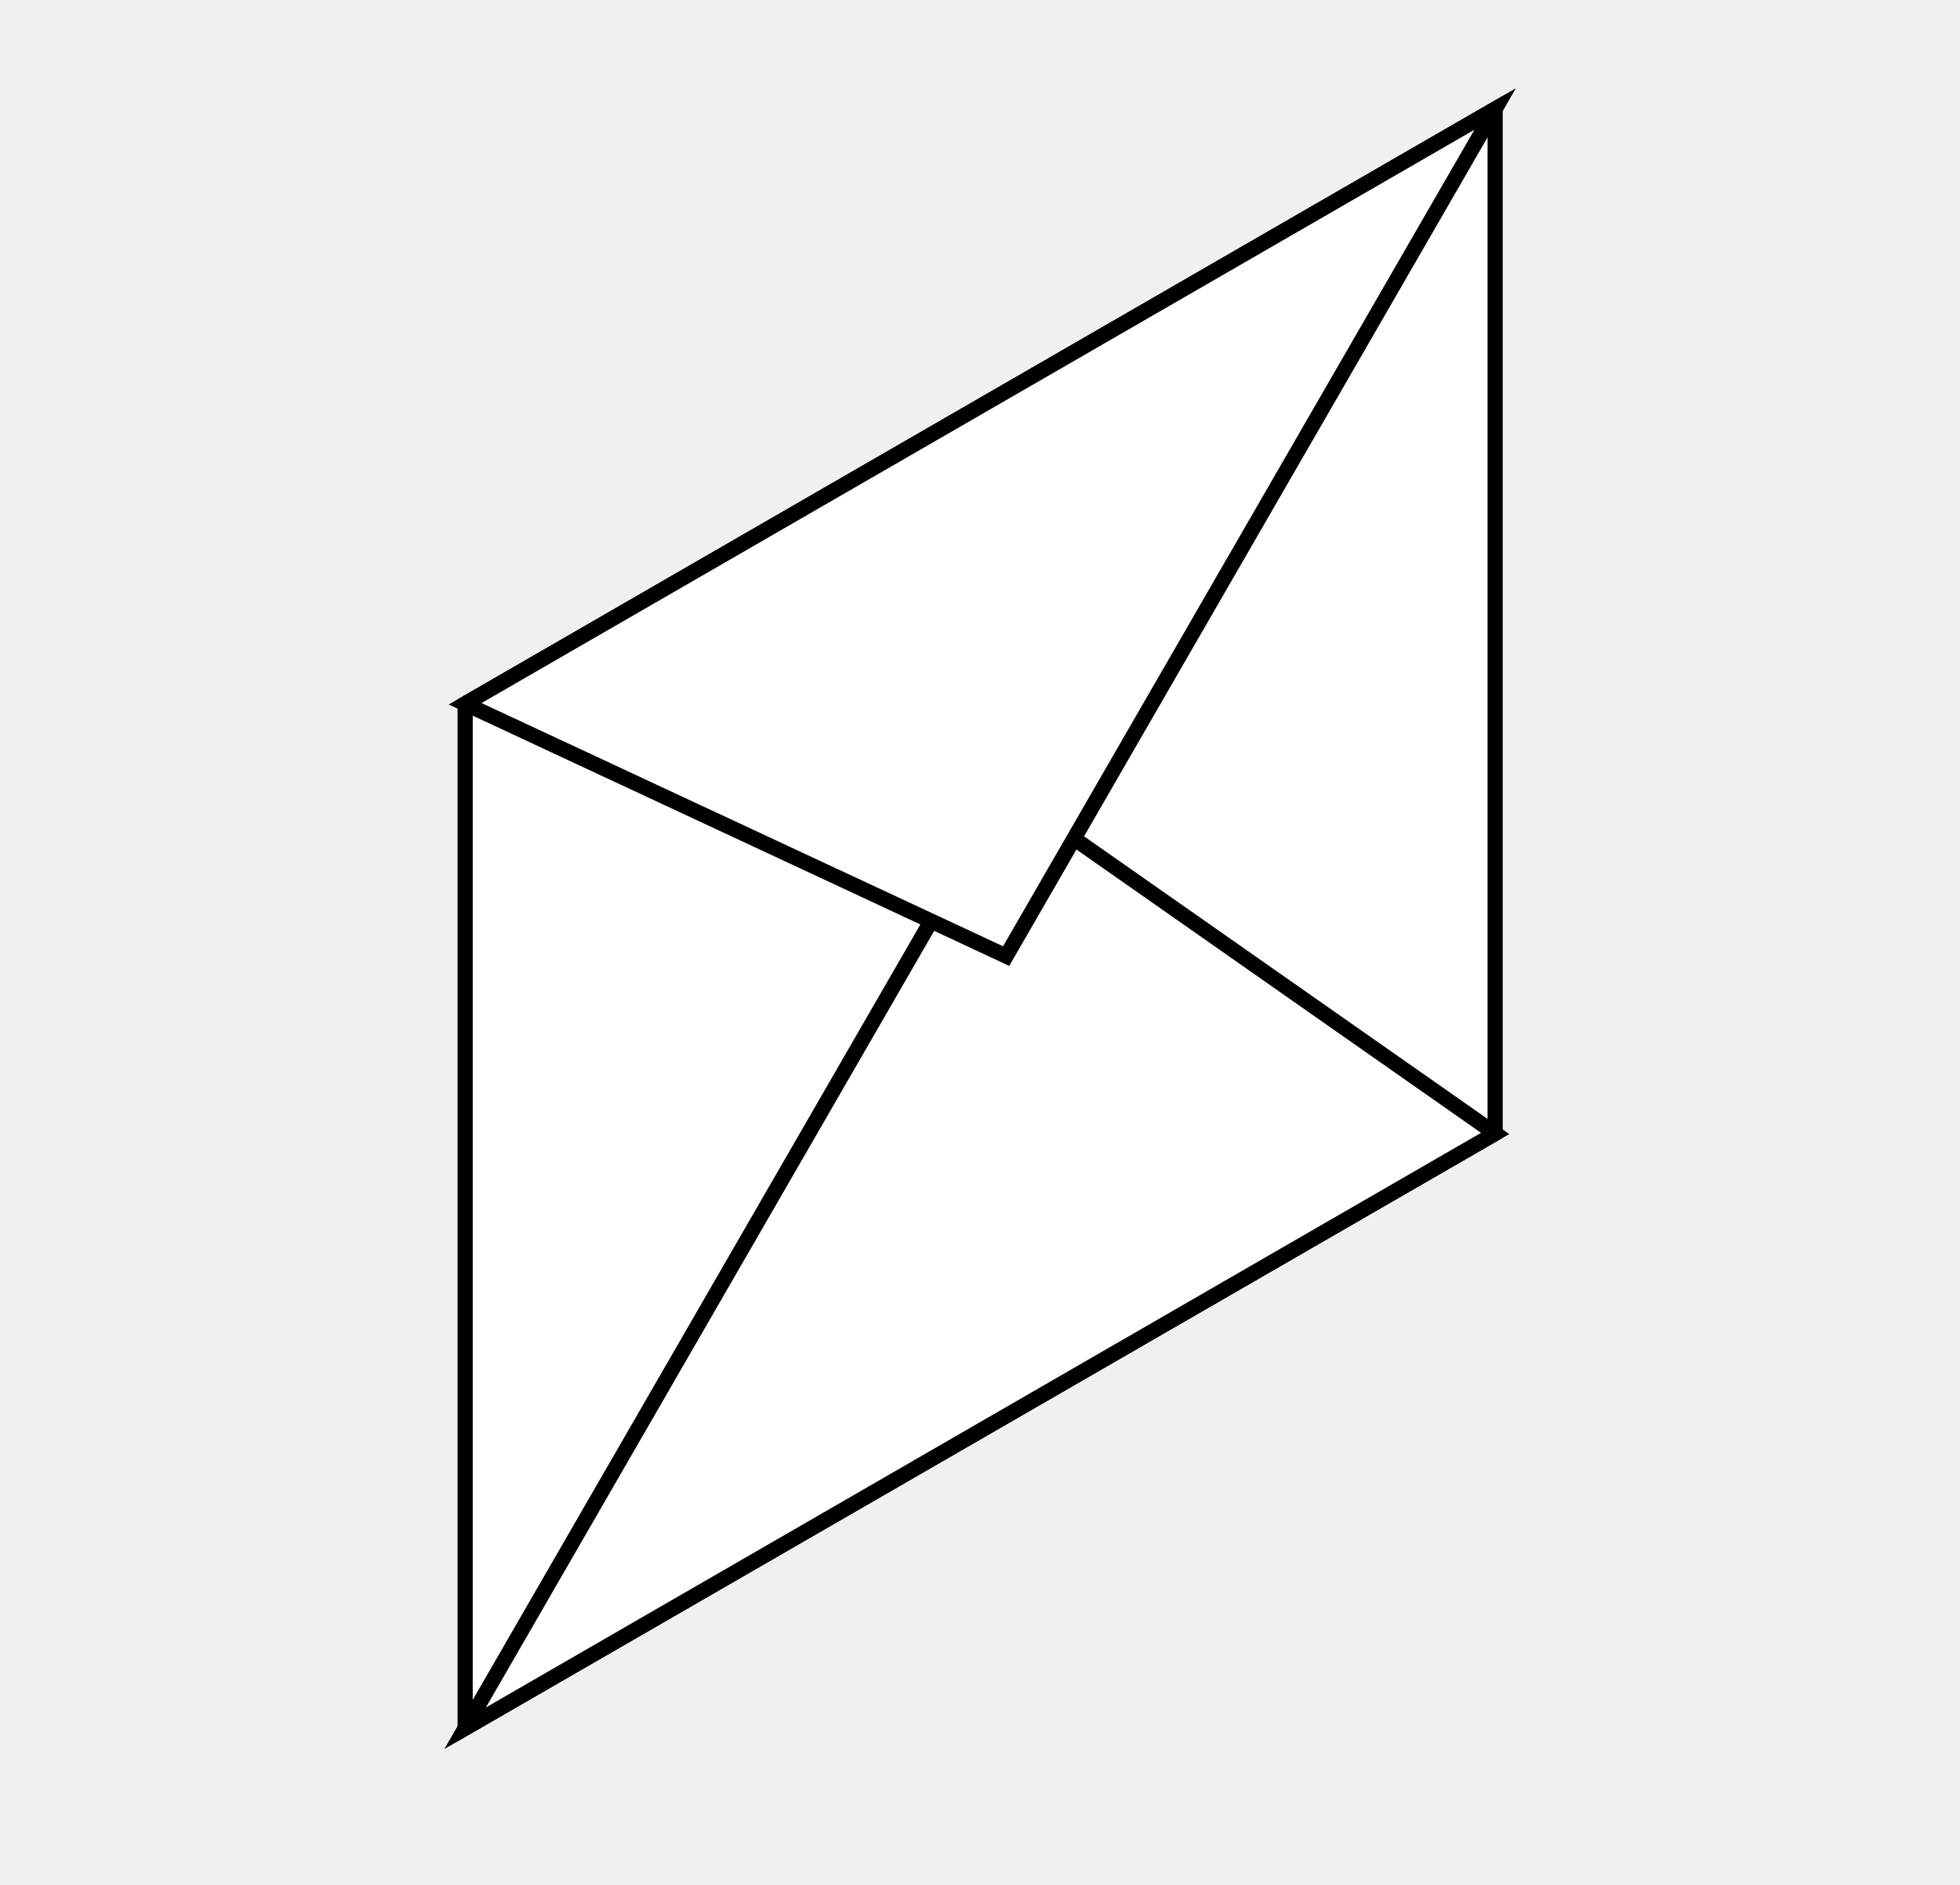
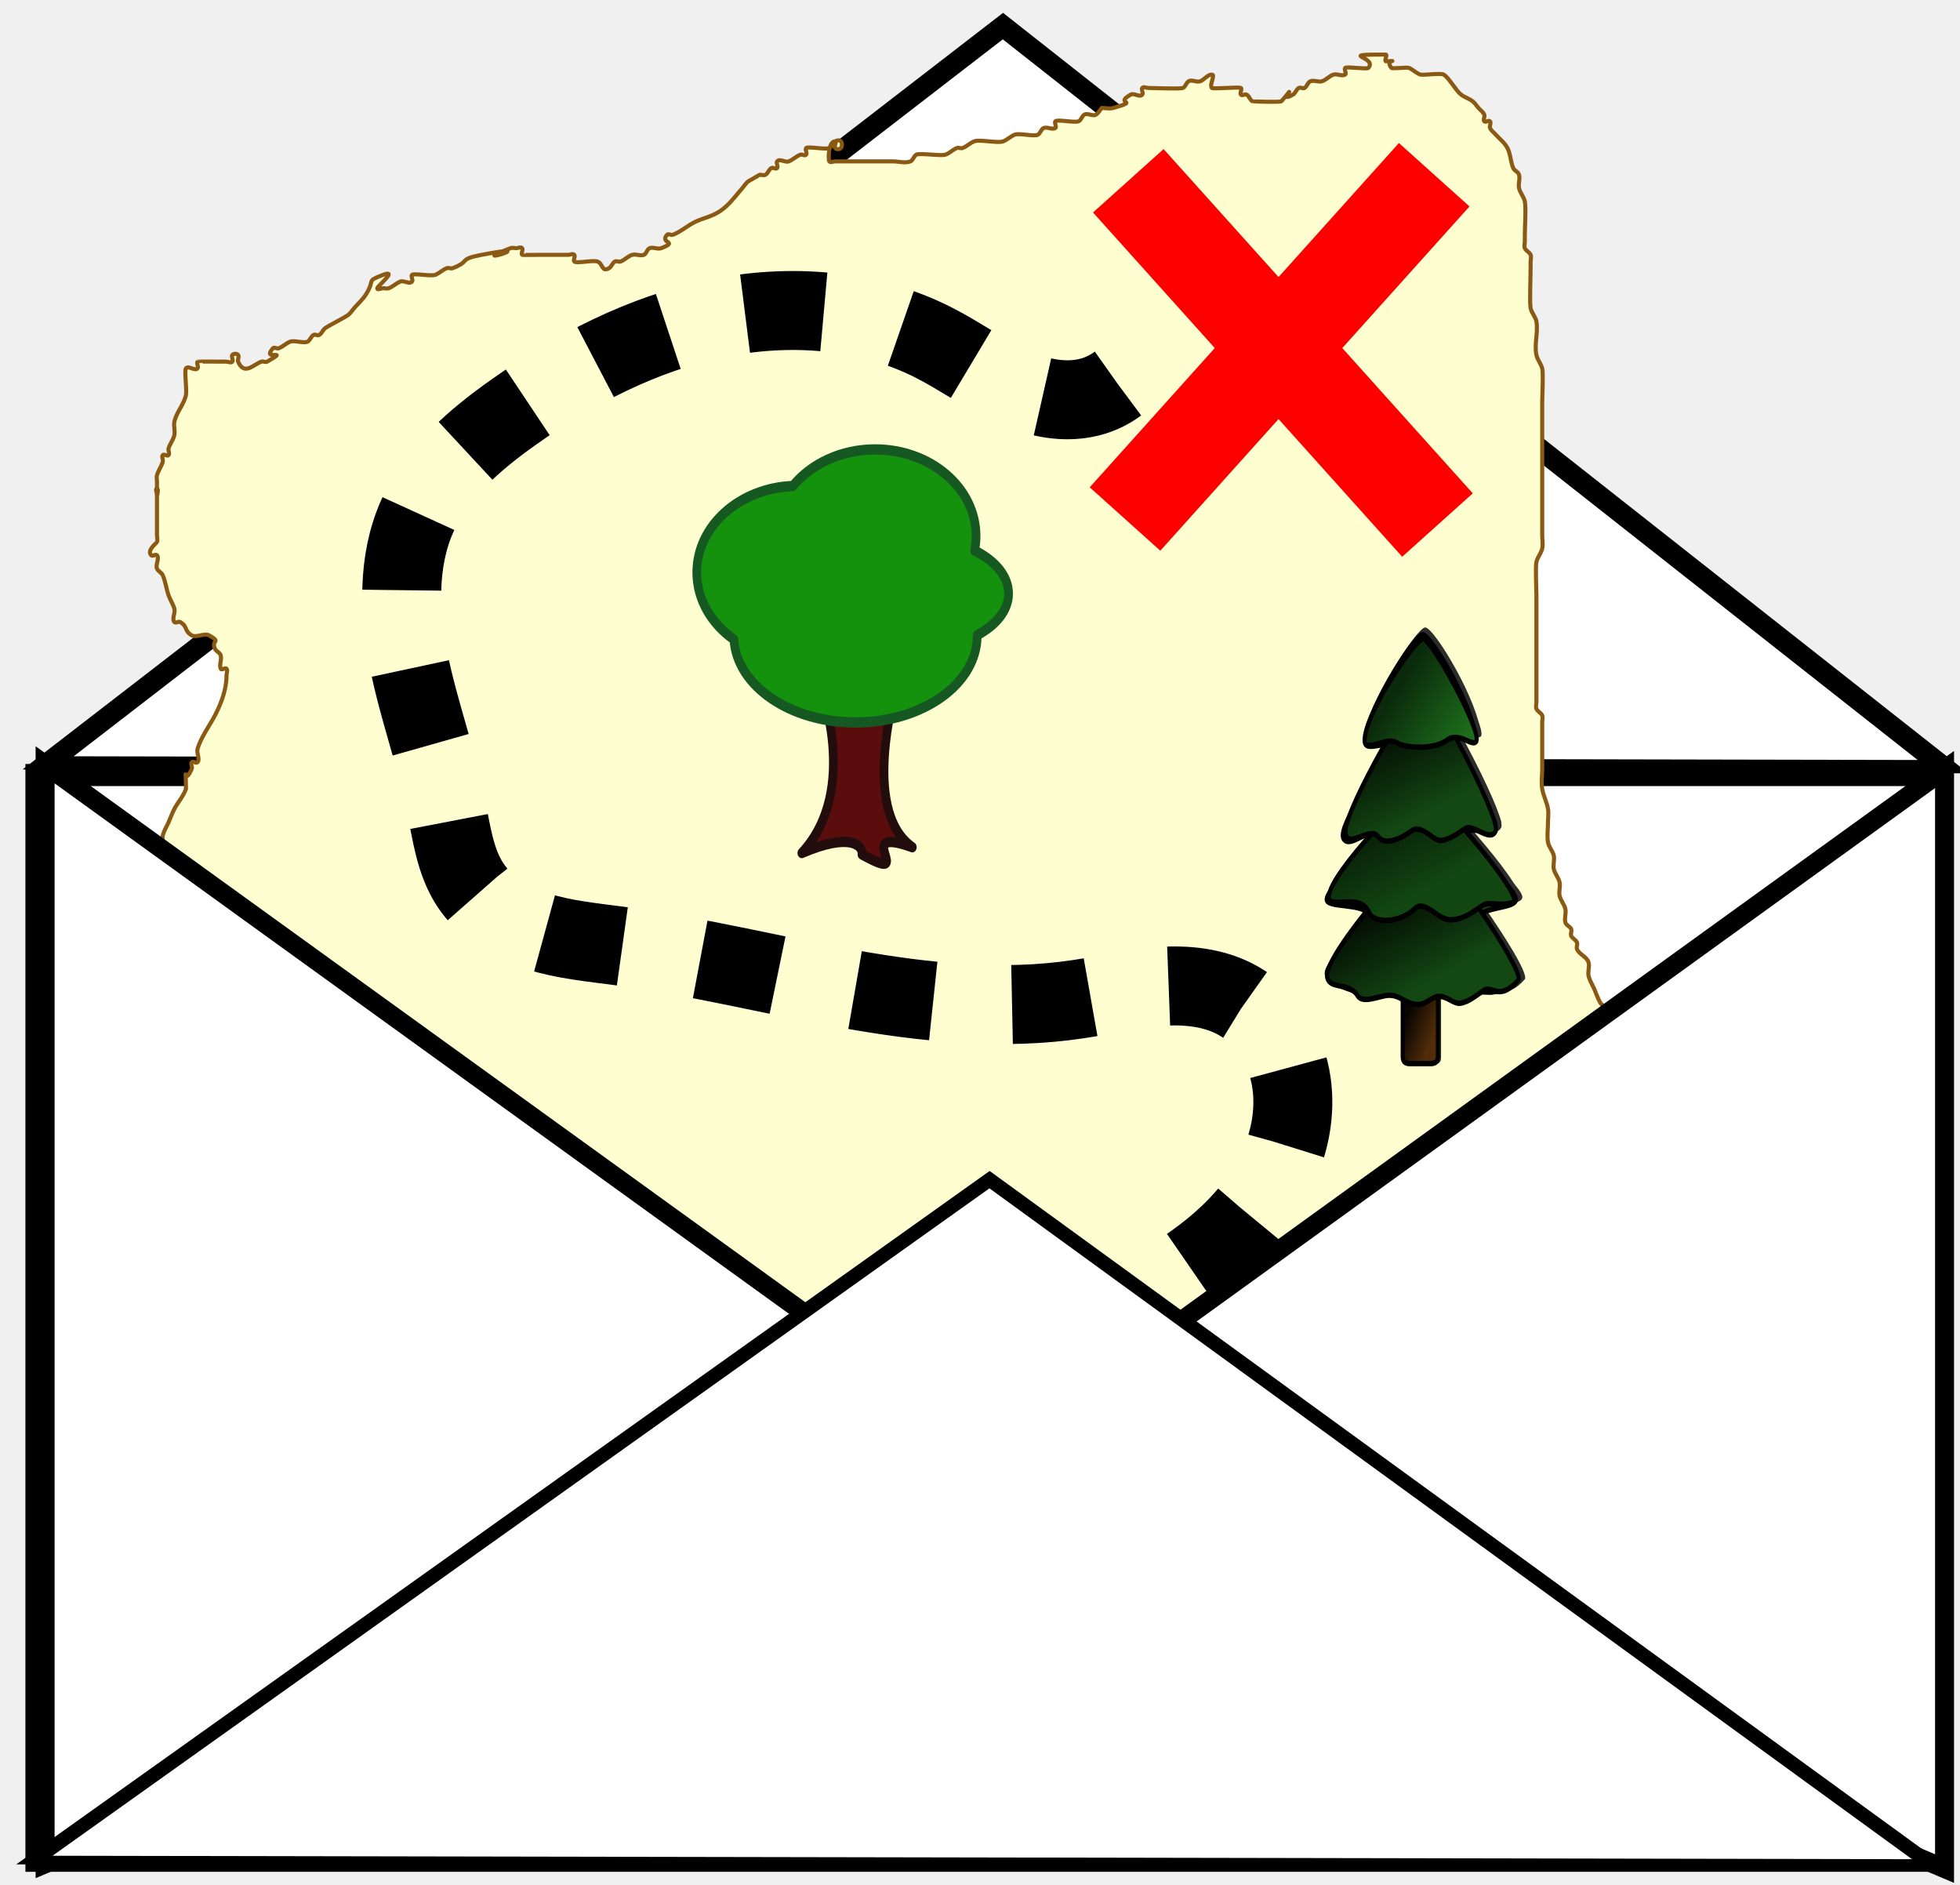
- <svg xmlns="http://www.w3.org/2000/svg" width="516.5" height="496.5" id="svg6509" version="1.1">
+ <svg xmlns="http://www.w3.org/2000/svg" xmlns:xlink="http://www.w3.org/1999/xlink" width="516.5" height="496.5" id="svg6509" version="1.1">
  <defs id="defs6511">
-     </defs>
+     <linearGradient gradientUnits="userSpaceOnUse" y2="373.356" x2="303.455" y1="595.823" x1="632.578" id="linearGradient2786" xlink:href="#linearGradient2780" />
+     <linearGradient gradientTransform="matrix(0.745827,0,0,1,791.5946,155.6063)" gradientUnits="userSpaceOnUse" y2="615.747" x2="-552.689" y1="477.907" x1="-552.689" id="linearGradient2050" xlink:href="#linearGradient2044" />
+     <linearGradient id="linearGradient2044">
+       <stop id="stop2046" offset="0" style="stop-color:#3f0b0b;stop-opacity:1;" />
+       <stop id="stop2048" offset="1" style="stop-color:#3f0b0b;stop-opacity:0;" />
+     </linearGradient>
+     <linearGradient id="linearGradient2780">
+       <stop id="stop2782" offset="0" style="stop-color:#4b8247;stop-opacity:1;" />
+       <stop id="stop2784" offset="1" style="stop-color:#0f170f;stop-opacity:0" />
+     </linearGradient>
+     <linearGradient y2="270.474" x2="293.619" y1="380.457" x1="422.097" gradientUnits="userSpaceOnUse" id="linearGradient7093" xlink:href="#linearGradient3699" />
+     <linearGradient y2="297.471" x2="281.828" y1="477.703" x1="350.987" gradientUnits="userSpaceOnUse" id="linearGradient7091" xlink:href="#linearGradient3675" />
+     <linearGradient y2="373.023" x2="260.636" y1="605.648" x1="354.944" gradientUnits="userSpaceOnUse" id="linearGradient7089" xlink:href="#linearGradient3683" />
+     <linearGradient y2="586.122" x2="268.52" y1="764.259" x1="342.137" gradientUnits="userSpaceOnUse" id="linearGradient7087" xlink:href="#linearGradient3691" />
+     <linearGradient y2="808.969" x2="321.43" y1="838.075" x1="380.344" gradientUnits="userSpaceOnUse" id="linearGradient7085" xlink:href="#linearGradient4602" />
+     <linearGradient gradientUnits="userSpaceOnUse" y2="808.969" x2="321.43" y1="838.075" x1="380.344" id="linearGradient4608" xlink:href="#linearGradient4602" />
+     <linearGradient gradientUnits="userSpaceOnUse" y2="270.474" x2="293.619" y1="380.457" x1="422.097" id="linearGradient3705" xlink:href="#linearGradient3699" />
+     <linearGradient gradientUnits="userSpaceOnUse" y2="586.122" x2="268.52" y1="764.259" x1="342.137" id="linearGradient3697" xlink:href="#linearGradient3691" />
+     <linearGradient gradientUnits="userSpaceOnUse" y2="373.023" x2="260.636" y1="605.648" x1="354.944" id="linearGradient3689" xlink:href="#linearGradient3683" />
+     <linearGradient gradientUnits="userSpaceOnUse" y2="297.471" x2="281.828" y1="477.703" x1="350.987" id="linearGradient3681" xlink:href="#linearGradient3675" />
+     <linearGradient id="linearGradient3675">
+       <stop id="stop3677" offset="0" style="stop-color:#134813;stop-opacity:1;" />
+       <stop id="stop3679" offset="1" style="stop-color:black;stop-opacity:1;" />
+     </linearGradient>
+     <linearGradient id="linearGradient3683">
+       <stop id="stop3685" offset="0" style="stop-color:#124712;stop-opacity:1;" />
+       <stop id="stop3687" offset="1" style="stop-color:black;stop-opacity:1;" />
+     </linearGradient>
+     <linearGradient id="linearGradient3691">
+       <stop id="stop3693" offset="0" style="stop-color:#134813;stop-opacity:1;" />
+       <stop id="stop3695" offset="1" style="stop-color:black;stop-opacity:1;" />
+     </linearGradient>
+     <linearGradient id="linearGradient3699">
+       <stop id="stop3701" offset="0" style="stop-color:#1c6d1c;stop-opacity:1;" />
+       <stop id="stop3703" offset="1" style="stop-color:#0b2a0b;stop-opacity:1;" />
+     </linearGradient>
+     <linearGradient id="linearGradient4602">
+       <stop id="stop4604" offset="0" style="stop-color:#502c0a;stop-opacity:1;" />
+       <stop id="stop4606" offset="1" style="stop-color:#090501;stop-opacity:1;" />
+     </linearGradient>
+     <linearGradient id="linearGradient4602-2">
+       <stop id="stop4604-7" offset="0" style="stop-color:#502c0a;stop-opacity:1;" />
+       <stop id="stop4606-4" offset="1" style="stop-color:#090501;stop-opacity:1;" />
+     </linearGradient>
+     <linearGradient id="linearGradient3691-2">
+       <stop id="stop3693-0" offset="0" style="stop-color:#134813;stop-opacity:1;" />
+       <stop id="stop3695-4" offset="1" style="stop-color:black;stop-opacity:1;" />
+     </linearGradient>
+     <linearGradient id="linearGradient3683-0">
+       <stop id="stop3685-3" offset="0" style="stop-color:#124712;stop-opacity:1;" />
+       <stop id="stop3687-0" offset="1" style="stop-color:black;stop-opacity:1;" />
+     </linearGradient>
+     <linearGradient id="linearGradient3675-0">
+       <stop id="stop3677-0" offset="0" style="stop-color:#134813;stop-opacity:1;" />
+       <stop id="stop3679-5" offset="1" style="stop-color:black;stop-opacity:1;" />
+     </linearGradient>
+     <linearGradient id="linearGradient3699-7">
+       <stop id="stop3701-0" offset="0" style="stop-color:#1c6d1c;stop-opacity:1;" />
+       <stop id="stop3703-3" offset="1" style="stop-color:#0b2a0b;stop-opacity:1;" />
+     </linearGradient>
+     <linearGradient xlink:href="#linearGradient4602-2" id="linearGradient4018" gradientUnits="userSpaceOnUse" x1="380.344" y1="838.075" x2="321.43" y2="808.969" />
+     <linearGradient xlink:href="#linearGradient3691-2" id="linearGradient4020" gradientUnits="userSpaceOnUse" x1="342.137" y1="764.259" x2="268.52" y2="586.122" />
+     <linearGradient xlink:href="#linearGradient3683-0" id="linearGradient4022" gradientUnits="userSpaceOnUse" x1="354.944" y1="605.648" x2="260.636" y2="373.023" />
+     <linearGradient xlink:href="#linearGradient3675-0" id="linearGradient4024" gradientUnits="userSpaceOnUse" x1="350.987" y1="477.703" x2="281.828" y2="297.471" />
+     <linearGradient xlink:href="#linearGradient3699-7" id="linearGradient4026" gradientUnits="userSpaceOnUse" x1="422.097" y1="380.457" x2="293.619" y2="270.474" />
+     <linearGradient y2="808.969" x2="321.43" y1="838.075" x1="380.344" gradientUnits="userSpaceOnUse" id="linearGradient7085-5" xlink:href="#linearGradient4602-5" />
+     <linearGradient id="linearGradient4602-5">
+       <stop id="stop4604-78" offset="0" style="stop-color:#502c0a;stop-opacity:1;" />
+       <stop id="stop4606-1" offset="1" style="stop-color:#090501;stop-opacity:1;" />
+     </linearGradient>
+     <linearGradient y2="586.122" x2="268.52" y1="764.259" x1="342.137" gradientUnits="userSpaceOnUse" id="linearGradient7087-7" xlink:href="#linearGradient3691-8" />
+     <linearGradient id="linearGradient3691-8">
+       <stop id="stop3693-9" offset="0" style="stop-color:#134813;stop-opacity:1;" />
+       <stop id="stop3695-1" offset="1" style="stop-color:black;stop-opacity:1;" />
+     </linearGradient>
+     <linearGradient y2="373.023" x2="260.636" y1="605.648" x1="354.944" gradientUnits="userSpaceOnUse" id="linearGradient7089-3" xlink:href="#linearGradient3683-9" />
+     <linearGradient id="linearGradient3683-9">
+       <stop id="stop3685-2" offset="0" style="stop-color:#124712;stop-opacity:1;" />
+       <stop id="stop3687-8" offset="1" style="stop-color:black;stop-opacity:1;" />
+     </linearGradient>
+     <linearGradient y2="297.471" x2="281.828" y1="477.703" x1="350.987" gradientUnits="userSpaceOnUse" id="linearGradient7091-2" xlink:href="#linearGradient3675-06" />
+     <linearGradient id="linearGradient3675-06">
+       <stop id="stop3677-5" offset="0" style="stop-color:#134813;stop-opacity:1;" />
+       <stop id="stop3679-6" offset="1" style="stop-color:black;stop-opacity:1;" />
+     </linearGradient>
+     <linearGradient y2="270.474" x2="293.619" y1="380.457" x1="422.097" gradientUnits="userSpaceOnUse" id="linearGradient7093-8" xlink:href="#linearGradient3699-0" />
+     <linearGradient id="linearGradient3699-0">
+       <stop id="stop3701-5" offset="0" style="stop-color:#1c6d1c;stop-opacity:1;" />
+       <stop id="stop3703-2" offset="1" style="stop-color:#0b2a0b;stop-opacity:1;" />
+     </linearGradient>
+     <linearGradient y2="808.969" x2="321.43" y1="838.075" x1="380.344" gradientUnits="userSpaceOnUse" id="linearGradient7085-8" xlink:href="#linearGradient4602-8" />
+     <linearGradient id="linearGradient4602-8">
+       <stop id="stop4604-5" offset="0" style="stop-color:#502c0a;stop-opacity:1;" />
+       <stop id="stop4606-6" offset="1" style="stop-color:#090501;stop-opacity:1;" />
+     </linearGradient>
+     <linearGradient y2="586.122" x2="268.52" y1="764.259" x1="342.137" gradientUnits="userSpaceOnUse" id="linearGradient7087-9" xlink:href="#linearGradient3691-4" />
+     <linearGradient id="linearGradient3691-4">
+       <stop id="stop3693-98" offset="0" style="stop-color:#134813;stop-opacity:1;" />
+       <stop id="stop3695-9" offset="1" style="stop-color:black;stop-opacity:1;" />
+     </linearGradient>
+     <linearGradient y2="373.023" x2="260.636" y1="605.648" x1="354.944" gradientUnits="userSpaceOnUse" id="linearGradient7089-7" xlink:href="#linearGradient3683-3" />
+     <linearGradient id="linearGradient3683-3">
+       <stop id="stop3685-1" offset="0" style="stop-color:#124712;stop-opacity:1;" />
+       <stop id="stop3687-4" offset="1" style="stop-color:black;stop-opacity:1;" />
+     </linearGradient>
+     <linearGradient y2="297.471" x2="281.828" y1="477.703" x1="350.987" gradientUnits="userSpaceOnUse" id="linearGradient7091-8" xlink:href="#linearGradient3675-6" />
+     <linearGradient id="linearGradient3675-6">
+       <stop id="stop3677-3" offset="0" style="stop-color:#134813;stop-opacity:1;" />
+       <stop id="stop3679-9" offset="1" style="stop-color:black;stop-opacity:1;" />
+     </linearGradient>
+     <linearGradient y2="270.474" x2="293.619" y1="380.457" x1="422.097" gradientUnits="userSpaceOnUse" id="linearGradient7093-2" xlink:href="#linearGradient3699-3" />
+     <linearGradient id="linearGradient3699-3">
+       <stop id="stop3701-3" offset="0" style="stop-color:#1c6d1c;stop-opacity:1;" />
+       <stop id="stop3703-4" offset="1" style="stop-color:#0b2a0b;stop-opacity:1;" />
+     </linearGradient>
+   </defs>
  <g id="layer1" transform="translate(-91.7133,-272.2372)">
-     <path style="fill:#ffffff;stroke:#000000;stroke-width:4;stroke-linecap:butt;stroke-linejoin:miter;stroke-miterlimit:4;stroke-opacity:1;stroke-dasharray:none;fill-opacity:1" d="m 214.286,457.666 0,269.929 271.429,-156.709 0,-269.929 -271.429,156.709 z" id="path6559" />
-     <path style="fill:#ffffff;stroke:#000000;stroke-width:4;stroke-linecap:butt;stroke-linejoin:miter;stroke-miterlimit:4;stroke-opacity:1;stroke-dasharray:none;fill-opacity:1" d="M 214.286,727.595 356.855,480.658 485.714,570.886 214.286,727.595 z" id="path7073" />
-     <path style="fill:#ffffff;fill-opacity:1;stroke:#000000;stroke-width:4;stroke-linecap:butt;stroke-linejoin:miter;stroke-miterlimit:4;stroke-opacity:1;stroke-dasharray:none" d="M 214.286,457.666 356.855,524.147 485.714,300.957 214.286,457.666 z" id="path7071" />
+     <rect style="fill:#ffffff;fill-opacity:1;stroke:#000000;stroke-width:5.823;stroke-miterlimit:4;stroke-opacity:1;stroke-dasharray:none" id="rect2839" width="500.851" height="286.068" x="101.323" y="476.447" />
+     <path style="fill:#ffffff;fill-opacity:1;stroke:#000000;stroke-width:8.449;stroke-miterlimit:4;stroke-opacity:1;stroke-dasharray:none" id="path3616-3" d="M 192.86,122.26 455.95,53.019 719.04,-16.222 647.459,246.241 575.878,508.704 384.369,315.482 192.86,122.26 z" transform="matrix(0.6489615,-0.2920675,0.6489615,0.2920675,-100.0987,493.8583)" />
+     <path style="fill:#fffed1;stroke:#8a5a14;stroke-width:1.073px;stroke-linecap:butt;stroke-linejoin:miter;stroke-opacity:1;fill-opacity:1" d="m 186.535,717.567 c 0,-3.518 0,-7.036 0,-10.554 0,-0.586 -0.228,-1.235 0,-1.759 0.322,-0.742 1.3,-0.972 1.527,-1.759 0.322,-1.112 -0.322,-2.405 0,-3.518 0.228,-0.787 1.205,-1.017 1.527,-1.759 0.228,-0.524 0,-1.173 0,-1.759 0,-6.871 0.455,-0.186 -1.527,-7.036 -0.161,-0.556 0.228,-1.235 0,-1.759 -0.322,-0.742 -1.3,-0.972 -1.527,-1.759 -0.322,-1.112 0.247,-2.38 0,-3.518 -0.276,-1.272 -1.018,-2.345 -1.527,-3.518 -0.509,-1.173 -0.844,-2.469 -1.527,-3.518 -0.864,-1.327 -2.155,-2.223 -3.055,-3.518 -1.147,-1.651 -1.908,-3.626 -3.055,-5.277 -1.799,-2.59 -4.382,-4.382 -6.11,-7.036 -0.683,-1.049 -0.844,-2.469 -1.527,-3.518 -0.864,-1.327 -2.037,-2.345 -3.055,-3.518 -0.509,-0.586 -1.205,-1.017 -1.527,-1.759 -0.228,-0.524 0.161,-1.203 0,-1.759 -0.36,-1.244 -1.167,-2.274 -1.527,-3.518 -0.35,-1.21 0.451,-4.239 0,-5.277 -0.322,-0.742 -1.205,-1.017 -1.527,-1.759 -0.228,-0.524 0.228,-1.235 0,-1.759 -0.322,-0.742 -1.205,-1.017 -1.527,-1.759 -0.228,-0.524 0,-1.173 0,-1.759 0,-1.173 0.247,-2.38 0,-3.518 -0.276,-1.272 -1.251,-2.246 -1.527,-3.518 -0.247,-1.138 0.322,-2.405 0,-3.518 -0.228,-0.787 -1.205,-1.017 -1.527,-1.759 -0.228,-0.524 0,-1.173 0,-1.759 0,-1.173 0,-2.345 0,-3.518 0,-1.173 0,-2.345 0,-3.518 0,-1.173 -0.247,-2.38 0,-3.518 0.276,-1.272 1.251,-2.246 1.527,-3.518 0.37,-1.706 0,-3.518 0,-5.277 0,-4.69 0.509,0.586 -1.527,-1.759 -0.36,-0.415 0,-1.173 0,-1.759 0,-0.586 0,-1.173 0,-1.759 0,-3.518 0,-7.036 0,-10.554 0,-1.173 0,-2.345 0,-3.518 0,-0.586 -0.228,-1.234 0,-1.759 0.322,-0.742 1.3,-0.972 1.527,-1.759 0.644,-2.225 -0.494,-4.76 0,-7.036 0.276,-1.272 1.167,-2.274 1.527,-3.518 0.161,-0.556 0,-1.173 0,-1.759 0,-0.586 0.36,-1.344 0,-1.759 -0.36,-0.415 -1.072,0.262 -1.527,0 -0.644,-0.371 -0.883,-1.388 -1.527,-1.759 -0.455,-0.262 -1.072,0.262 -1.527,0 -3.089,-1.779 -0.49,-4.082 -1.527,-5.277 -0.36,-0.415 -1.167,0.415 -1.527,0 -0.36,-0.415 0,-1.173 0,-1.759 0,-0.586 -0.36,-1.344 0,-1.759 1.018,-1.173 2.546,1.759 1.527,-1.759 -0.72,-2.487 -2.503,-4.492 -3.055,-7.036 -0.247,-1.138 0.322,-2.405 0,-3.518 -0.228,-0.787 -1.205,-1.017 -1.527,-1.759 -0.455,-1.049 0.455,-2.469 0,-3.518 -0.322,-0.742 -1.205,-1.017 -1.527,-1.759 -0.303,-0.697 0.312,-4.917 0,-5.277 -0.36,-0.415 -1.167,0.415 -1.527,0 -0.805,-0.927 -0.722,-2.591 -1.527,-3.518 -0.805,-0.927 -2.25,-0.832 -3.055,-1.759 -0.956,-1.101 -4.066,-7.618 -6.11,-8.795 -2.107,-1.213 -1.366,2.13 -3.055,-1.759 -0.455,-1.049 0.322,-2.405 0,-3.518 -1.755,-6.063 -1.527,-1.303 -1.527,-5.277 0,-0.586 -0.228,-1.235 0,-1.759 0.322,-0.742 1.205,-1.017 1.527,-1.759 0.228,-0.524 -0.228,-1.234 0,-1.759 0.322,-0.742 1.3,-0.972 1.527,-1.759 0.322,-1.112 -0.247,-2.38 0,-3.518 0.276,-1.272 1.018,-2.345 1.527,-3.518 0.509,-1.173 0.942,-2.394 1.527,-3.518 0.944,-1.813 2.373,-3.314 3.055,-5.277 0,-8.007 -0.72,-0.101 1.527,-5.277 0.228,-0.524 -0.36,-1.344 0,-1.759 0.36,-0.415 1.167,0.415 1.527,0 0.72,-0.829 -0.322,-2.405 0,-3.518 0.873,-3.015 3.275,-6.286 4.582,-8.795 1.643,-3.153 3.055,-6.851 3.055,-10.553 0,-0.586 0.36,-1.344 0,-1.759 -0.36,-0.415 -1.3,0.524 -1.527,0 -0.455,-1.049 0.322,-2.405 0,-3.518 -0.228,-0.787 -1.205,-1.017 -1.527,-1.759 -1.053,-2.426 1.85,-1.573 -1.527,-3.518 -1.222,-0.704 -3.36,0.704 -4.582,0 -2.052,-1.181 -1.003,-2.336 -3.055,-3.518 -0.455,-0.262 -1.167,0.415 -1.527,0 -0.72,-0.829 0.322,-2.405 0,-3.518 -0.36,-1.244 -1.105,-2.301 -1.527,-3.518 -0.598,-1.721 -0.807,-3.618 -1.527,-5.277 -0.322,-0.742 -1.205,-1.017 -1.527,-1.759 -0.455,-1.049 0.72,-2.689 0,-3.518 -0.36,-0.415 -1.167,0.415 -1.527,0 -1.194,-1.375 1.329,-3.06 1.527,-3.518 0.228,-0.524 0,-1.173 0,-1.759 0,-3.518 0,-7.036 0,-10.553 0,-0.586 -0.509,-1.759 0,-1.759 0.509,0 0,2.345 0,1.759 0,-1.173 0,-2.345 0,-3.518 0,-0.586 -0.161,-1.203 0,-1.759 0.36,-1.244 1.167,-2.274 1.527,-3.518 0.161,-0.556 -0.36,-1.344 0,-1.759 0.36,-0.415 1.167,0.415 1.527,0 0.36,-0.415 -0.161,-1.203 0,-1.759 0.36,-1.244 1.251,-2.246 1.527,-3.518 0.247,-1.138 -0.247,-2.38 0,-3.518 0.552,-2.544 2.503,-4.492 3.055,-7.036 0.283,-1.306 -0.469,-6.496 0,-7.036 0.72,-0.829 2.335,0.829 3.055,0 0.36,-0.415 -0.36,-1.344 0,-1.759 0.038,-0.044 7.063,0 7.637,0 0.509,0 1.167,0.415 1.527,0 0.36,-0.415 -0.36,-1.344 0,-1.759 0.36,-0.415 1.167,-0.415 1.527,0 0.36,0.415 -0.228,1.235 0,1.759 1.617,3.724 3.951,0.829 6.11,0 0.483,-0.185 1.072,0.262 1.527,0 6.357,-3.66 -1.633,0.121 1.527,-3.518 0.36,-0.415 1.044,0.185 1.527,0 1.08,-0.415 1.975,-1.344 3.055,-1.759 1.051,-0.403 3.681,0.519 4.582,0 0.644,-0.371 0.883,-1.388 1.527,-1.759 0.455,-0.262 1.072,0.262 1.527,0 0.644,-0.371 0.928,-1.299 1.527,-1.759 0.871,-0.668 5.239,-2.85 6.11,-3.518 0.599,-0.46 1.018,-1.173 1.527,-1.759 1.018,-1.173 2.191,-2.191 3.055,-3.518 2.715,-4.169 -0.17,-3.453 4.582,-5.277 4.093,-1.571 -1.527,3.028 -1.527,3.518 0,0.586 1.018,0 1.527,0 0.509,0 1.044,0.185 1.527,0 1.08,-0.415 1.975,-1.344 3.055,-1.759 0.966,-0.371 2.335,0.829 3.055,0 0.36,-0.415 -0.36,-1.344 0,-1.759 0.41,-0.472 5.034,0.413 6.11,0 1.08,-0.415 1.975,-1.344 3.055,-1.759 0.483,-0.185 1.044,0.185 1.527,0 4.986,-1.914 1.28,-2.298 7.637,-3.518 17.373,-3.334 -5.469,3.272 7.637,-1.759 0.483,-0.185 1.018,0 1.527,0 0.509,0 1.167,-0.415 1.527,0 0.36,0.415 -0.36,1.344 0,1.759 0.049,0.057 4.212,0 4.582,0 2.546,0 5.091,0 7.637,0 0.509,0 1.167,-0.415 1.527,0 0.36,0.415 -0.36,1.344 0,1.759 0.503,0.58 5.004,-0.424 6.11,0 1.49,0.572 1.088,2.891 3.055,1.759 0.644,-0.371 0.883,-1.388 1.527,-1.759 0.455,-0.262 1.044,0.185 1.527,0 1.08,-0.415 1.95,-1.441 3.055,-1.759 0.988,-0.284 2.089,0.371 3.055,0 0.683,-0.262 0.844,-1.497 1.527,-1.759 0.966,-0.371 2.089,0.371 3.055,0 4.768,-1.83 -0.509,-1.173 1.527,-3.518 0.36,-0.415 1.044,0.185 1.527,0 2.16,-0.829 3.996,-2.544 6.11,-3.518 1.495,-0.689 3.087,-1.07 4.582,-1.759 3.529,-1.625 5.061,-4.069 7.637,-7.036 0.509,-0.586 0.928,-1.299 1.527,-1.759 1.018,-0.586 2.037,-1.173 3.055,-1.759 0.509,0 1.072,0.262 1.527,0 0.644,-0.371 0.883,-1.388 1.527,-1.759 0.455,-0.262 1.167,0.415 1.527,0 0.36,-0.415 -0.36,-1.344 0,-1.759 0.72,-0.829 2.089,0.371 3.055,0 1.08,-0.415 1.975,-1.344 3.055,-1.759 0.483,-0.185 1.167,0.415 1.527,0 0.36,-0.415 -0.36,-1.344 0,-1.759 0.418,-0.481 5.281,0.477 6.11,0 0.644,-0.371 0.883,-1.388 1.527,-1.759 0.455,-0.262 1.167,-0.415 1.527,0 0.36,0.415 0.36,1.344 0,1.759 -0.36,0.415 -1.167,0.415 -1.527,0 -0.36,-0.415 0.509,-1.759 0,-1.759 -1.849,0 -1.831,4.927 -1.527,5.277 0.36,0.415 1.018,0 1.527,0 1.018,0 2.037,0 3.055,0 4.073,0 8.146,0 12.219,0 1.527,0 3.133,0.556 4.582,0 0.683,-0.262 0.883,-1.388 1.527,-1.759 0.877,-0.505 6.337,0.374 7.637,0 1.104,-0.318 1.975,-1.344 3.055,-1.759 0.483,-0.185 1.044,0.185 1.527,0 1.08,-0.415 1.975,-1.344 3.055,-1.759 1.488,-0.571 6.182,0.559 7.637,0 1.08,-0.415 1.975,-1.344 3.055,-1.759 1.229,-0.472 5.134,0.562 6.11,0 0.644,-0.371 0.844,-1.497 1.527,-1.759 0.966,-0.371 2.144,0.524 3.055,0 0.455,-0.262 -0.36,-1.344 0,-1.759 0.503,-0.58 5.004,0.424 6.11,0 0.683,-0.262 0.883,-1.388 1.527,-1.759 0.911,-0.524 2.144,0.524 3.055,0 0.644,-0.371 1.018,-1.173 1.527,-1.759 1.018,0 2.067,0.284 3.055,0 7.376,-2.123 -0.076,-0.836 4.582,-3.518 0.911,-0.524 2.335,0.829 3.055,0 0.36,-0.415 -0.36,-1.344 0,-1.759 0.36,-0.415 1.018,0 1.527,0 1.538,0 8.32,0.324 9.164,0 0.683,-0.262 0.883,-1.388 1.527,-1.759 0.911,-0.524 2.089,0.371 3.055,0 1.08,-0.415 1.916,-1.759 3.055,-1.759 1.018,0 -0.72,2.689 0,3.518 0.297,0.342 7.079,-0.321 7.637,0 0.455,0.262 -0.36,1.344 0,1.759 0.36,0.415 1.072,-0.262 1.527,0 0.644,0.371 0.883,1.388 1.527,1.759 0.088,0.05 7.133,0.29 7.637,0 5.066,-5.834 -1.44,0.829 3.055,-1.759 0.644,-0.371 0.883,-1.388 1.527,-1.759 0.455,-0.262 1.072,0.262 1.527,0 0.644,-0.371 0.844,-1.497 1.527,-1.759 0.966,-0.371 2.067,0.284 3.055,0 1.104,-0.318 1.95,-1.441 3.055,-1.759 0.988,-0.284 2.144,0.524 3.055,0 0.455,-0.262 -0.36,-1.344 0,-1.759 0.368,-0.423 5.742,0.423 6.11,0 2.603,-2.998 -8.716,-3.518 4.582,-3.518 0.509,0 -0.36,1.344 0,1.759 4.073,0 -0.509,-0.586 1.527,1.759 0.237,0.273 3.988,-0.228 4.582,0 1.08,0.415 1.95,1.441 3.055,1.759 0.744,0.214 5.302,-0.465 6.11,0 1.354,0.779 3.192,4.209 4.582,5.277 0.947,0.727 2.108,1.032 3.055,1.759 0.599,0.46 1.018,1.173 1.527,1.759 0.509,0.586 1.205,1.017 1.527,1.759 0.228,0.524 -0.36,1.344 0,1.759 0.36,0.415 1.167,-0.415 1.527,0 0.36,0.415 -0.228,1.235 0,1.759 0.322,0.742 1.018,1.173 1.527,1.759 1.018,1.173 2.314,2.096 3.055,3.518 0.828,1.59 0.807,3.618 1.527,5.277 0.322,0.742 1.3,0.972 1.527,1.759 0.322,1.112 -0.247,2.38 0,3.518 0.276,1.272 1.251,2.246 1.527,3.518 0.341,1.57 0,6.759 0,8.795 0,0.586 0,1.173 0,1.759 0,0.586 -0.228,1.235 0,1.759 0.322,0.742 1.205,1.017 1.527,1.759 0.228,0.524 0,1.173 0,1.759 0,0.586 0,1.173 0,1.759 0,2.053 -0.298,9.181 0,10.554 0.276,1.272 1.304,2.232 1.527,3.518 0.499,2.875 -0.617,5.951 0,8.795 0.276,1.272 1.167,2.274 1.527,3.518 0.33,1.14 0,7.355 0,8.795 0,5.863 0,11.726 0,17.589 0,4.104 0,8.208 0,12.312 0,1.759 0,3.518 0,5.277 0,1.173 0.247,2.38 0,3.518 -0.276,1.272 -1.251,2.246 -1.527,3.518 -0.29,1.338 0,7.322 0,8.795 0,5.277 0,10.553 0,15.83 0,3.518 0,7.036 0,10.554 0,0.586 0,1.173 0,1.759 0,0.586 -0.228,1.235 0,1.759 0.322,0.742 1.205,1.017 1.527,1.759 0.228,0.524 0,1.173 0,1.759 0,0.586 0,1.173 0,1.759 0,3.518 0,7.036 0,10.554 0,1.759 -0.3,3.552 0,5.277 0.316,1.818 1.212,3.459 1.527,5.277 0.2,1.15 0,2.345 0,3.518 0,1.759 -0.3,3.552 0,5.277 0.223,1.286 1.251,2.246 1.527,3.518 0.247,1.138 -0.247,2.38 0,3.518 0.276,1.272 1.251,2.246 1.527,3.518 0.247,1.138 -0.247,2.38 0,3.518 0.276,1.272 1.251,2.246 1.527,3.518 0.247,1.138 -0.322,2.405 0,3.518 0.228,0.787 1.205,1.017 1.527,1.759 0.228,0.524 -0.228,1.234 0,1.759 0.322,0.742 1.205,1.017 1.527,1.759 0.228,0.524 -0.228,1.235 0,1.759 0.644,1.483 2.599,1.945 3.055,3.518 0.322,1.112 -0.247,2.38 0,3.518 0.276,1.272 1.018,2.345 1.527,3.518 0.509,1.173 0.896,2.427 1.527,3.518 0.399,0.69 1.3,0.972 1.527,1.759 0,8.007 -0.72,0.101 1.527,5.277 0.228,0.524 -0.36,1.344 0,1.759 0.36,0.415 1.167,-0.415 1.527,0 0.36,0.415 -0.161,1.203 0,1.759 0.36,1.244 0.896,2.427 1.527,3.518 0.399,0.69 1.128,1.069 1.527,1.759 7.107,12.277 -6.778,-8.648 4.582,8.795 0.864,1.327 2.411,2.035 3.055,3.518 0.228,0.524 0,1.173 0,1.759 0,1.173 0.247,2.38 0,3.518 -0.276,1.272 -1.167,2.274 -1.527,3.518 -0.101,0.35 -0.101,4.926 0,5.277 4.327,9.965 -0.569,-2.622 1.527,7.036 0.276,1.272 1.105,2.301 1.527,3.518 0.598,1.721 1.137,3.478 1.527,5.277 0.123,0.569 0,1.173 0,1.759 0,1.173 -0.247,2.38 0,3.518 0.276,1.272 1.167,2.274 1.527,3.518 0.329,1.138 0,6.874 0,8.795 0,1.82 -0.291,10.972 0,12.312 0.276,1.272 1.167,2.274 1.527,3.518 0.35,1.21 -0.451,4.239 0,5.277 0.322,0.742 1.205,1.017 1.527,1.759 0.455,1.049 -0.455,2.469 0,3.518 0.322,0.742 1.205,1.017 1.527,1.759 0.455,1.049 -0.72,2.689 0,3.518 0.36,0.415 1.167,-0.415 1.527,0 0.312,0.36 -0.303,4.579 0,5.277 0.322,0.742 1.205,1.017 1.527,1.759 0.197,0.455 0,9.307 0,10.554 0,0.427 0.049,5.22 0,5.277 -0.36,0.415 -1.167,-0.415 -1.527,0 -0.36,0.415 0.36,1.344 0,1.759 -0.36,0.415 -1.167,-0.415 -1.527,0 -0.36,0.415 0.36,1.344 0,1.759 -0.36,0.415 -1.167,-0.415 -1.527,0 -0.36,0.415 0.36,1.344 0,1.759 -0.36,0.415 -1.018,0 -1.527,0 -1.293,0 -5.288,0.315 -6.11,0 -0.683,-0.262 -0.883,-1.388 -1.527,-1.759 -0.455,-0.262 -1.018,0 -1.527,0 -1.527,0 -3.1,-0.427 -4.582,0 -1.104,0.318 -1.95,1.441 -3.055,1.759 -0.988,0.284 -2.037,0 -3.055,0 -1.527,0 -3.055,0 -4.582,0 -3.564,0 -7.128,0 -10.692,0 -2.037,0 -4.101,-0.386 -6.11,0 -1.123,0.216 -1.95,1.441 -3.055,1.759 -1.347,0.388 -4.801,-0.502 -6.11,0 -2.16,0.829 -3.877,3.004 -6.11,3.518 -1.498,0.345 -3.076,-0.289 -4.582,0 -1.588,0.305 -2.994,1.454 -4.582,1.759 -1.507,0.289 -3.084,-0.345 -4.582,0 -1.116,0.257 -1.95,1.441 -3.055,1.759 -0.988,0.284 -2.089,-0.371 -3.055,0 -0.683,0.262 -0.928,1.299 -1.527,1.759 -0.947,0.727 -1.998,1.272 -3.055,1.759 -2.067,3.625 -5.174,0.814 -7.637,1.759 -0.683,0.262 -0.844,1.497 -1.527,1.759 -0.966,0.371 -2.05,-0.193 -3.055,0 -2.071,0.397 -4.039,1.361 -6.11,1.759 -1.004,0.193 -2.056,-0.23 -3.055,0 -7.759,1.787 -1.945,2.207 -7.637,3.518 -1.498,0.345 -3.084,-0.345 -4.582,0 -1.116,0.257 -1.95,1.441 -3.055,1.759 -0.988,0.284 -2.067,-0.284 -3.055,0 -1.104,0.318 -1.95,1.441 -3.055,1.759 -1.348,0.388 -4.801,-0.502 -6.11,0 -1.08,0.415 -1.938,1.502 -3.055,1.759 -1.498,0.345 -3.07,-0.249 -4.582,0 -3.868,-0.167 -7.036,2.816 -10.692,3.518 -1.507,0.289 -3.076,-0.289 -4.582,0 -1.588,0.305 -3.003,1.395 -4.582,1.759 -0.998,0.23 -2.056,-0.23 -3.055,0 -5.066,1.167 -3.564,1.642 -7.637,3.518 -8.97,4.132 -0.184,0.035 -9.164,1.759 -13.408,2.573 2.335,0.647 -7.637,3.518 -1.942,0.559 -5.684,-0.562 -7.637,0 -15.432,4.443 1.103,-0.635 -6.11,3.518 -0.976,0.562 -4.88,-0.472 -6.11,0 -8.654,4.983 2.277,-0.656 -6.11,1.759 -1.104,0.318 -1.975,1.344 -3.055,1.759 -0.483,0.185 -1.044,-0.185 -1.527,0 -1.08,0.415 -1.95,1.441 -3.055,1.759 -0.988,0.284 -2.067,-0.284 -3.055,0 -1.104,0.318 -1.998,1.272 -3.055,1.759 -1.441,4.362 -4.118,0.994 -6.11,1.759 -1.08,0.415 -2.037,1.173 -3.055,1.759 -3.361,1.935 -6.929,4.555 -10.692,5.277 -1.507,0.289 -3.076,-0.289 -4.582,0 -1.588,0.305 -3.055,1.173 -4.582,1.759 -2.037,0.586 -4.031,1.417 -6.11,1.759 -2.52,0.415 -5.141,-0.575 -7.637,0 -1.579,0.364 -2.994,1.454 -4.582,1.759 -1.507,0.289 -3.055,0 -4.582,0 -3.564,0 -7.128,0 -10.692,0 -1.018,0 -2.056,-0.23 -3.055,0 -1.579,0.364 -3.003,1.395 -4.582,1.759 -0.998,0.23 -2.056,-0.23 -3.055,0 -1.579,0.364 -3.003,1.395 -4.582,1.759 -0.999,0.23 -2.056,-0.23 -3.055,0 -1.579,0.364 -3.003,1.395 -4.582,1.759 -0.999,0.23 -2.067,-0.284 -3.055,0 -1.104,0.318 -1.975,1.344 -3.055,1.759 -0.885,0.34 -4.786,0 -6.11,0 -1.324,0 -5.225,0.34 -6.11,0 -1.08,-0.415 -1.95,-1.441 -3.055,-1.759 -0.744,-0.214 -5.302,0.465 -6.11,0 -0.644,-0.371 -0.883,-1.388 -1.527,-1.759 -0.911,-0.524 -2.335,0.829 -3.055,0 -0.36,-0.415 0.228,-1.235 0,-1.759 -0.322,-0.742 -1.205,-1.017 -1.527,-1.759 -0.228,-0.524 0.36,-1.344 0,-1.759 -0.36,-0.415 -1.167,0.415 -1.527,0 -0.36,-0.415 0.36,-1.344 0,-1.759 -0.36,-0.415 -1.018,0 -1.527,0 0,-2.932 0,-5.863 -1.527,-15.83 z" id="path3690" />
+     <g id="g7067-6" transform="matrix(0.1178789,0,0,0.1594939,424.4972,411.5432)">
+       <g style="fill:#2c2c2c;fill-opacity:1;stroke:none" transform="matrix(1.040605,0,0,1.019152,-8.772186,-15.48387)" id="g6436-9">
+         <path style="fill:#2c2c2c;fill-opacity:1;stroke:none" d="m 329.866,734.354 44.198,0 c 9.555,0 17.248,7.693 17.248,17.248 l 0,120.735 c 0,9.555 -7.693,11.248 -17.248,11.248 l -44.198,0 c -9.555,0 -17.248,-1.693 -17.248,-11.248 l 0,-120.735 c 0,-9.555 7.693,-17.248 17.248,-17.248 z" id="path6438-1" />
+         <g style="fill:#2c2c2c;fill-opacity:1;stroke:none" id="g6440-0">
+           <path id="path6442-0" d="m 229.144,355.596 c -11.517,-38.137 109.208,-180.492 127.999,-180.377 20.109,0.131 117.662,124.421 118.395,172.881 -1.121,10.598 -31.996,-8.577 -46.716,-10.651 -15.574,13.791 83.451,126.585 91.178,151.341 5.606,17.958 -59.714,3.571 -76.857,12.5 0,20.357 115.713,86.373 122.571,109.643 5.142,17.445 -80.857,12.143 -80.857,32.5 0,20.357 78.054,68.242 80.857,89.643 2.53,19.314 -39.436,33.182 -59.143,32.5 -109.475,-3.791 -155.611,1.463 -264.857,2.857 -21.988,0.281 -103.009,-17.245 -98.857,-35.357 5.181,-22.602 89.714,-75 89.714,-95.357 0,-20.357 -96.045,-9.977 -89.714,-26.786 9.003,-23.906 115.647,-94.776 104.286,-103.929 -14.353,-11.562 -53.451,22.111 -67.143,4.643 -15.555,-19.845 98.327,-134.196 98.327,-154.827 -2.431,-4.424 -42.708,8.713 -49.182,-1.225 z" style="fill:#2c2c2c;fill-opacity:1;stroke:none" />
+           <path id="path6444-5" d="m 571.596,745.265 c -42.29,36.203 -58.452,9.105 -76.978,17.122 -13.982,6.051 -31.035,18.809 -52.575,21.422 -14.41,1.748 -28.041,-10.12 -44.939,-11.116 -19.712,-1.162 -31.58,14.907 -54.004,13.29 -25.188,-1.817 -35.013,-14.953 -60.125,-15.3 -19.865,-0.274 -59.226,15.418 -71.42,0.538 -19.024,-23.214 -63.705,-9.009 -68.019,-31.224 -7.206,-37.113 209.625,-217.628 227.801,-217.628 18.176,0 212.112,203.53 200.258,222.896 z" style="fill:#2c2c2c;fill-opacity:1;stroke:none" />
+           <path id="path6446-8" d="m 562.336,616.274 c -31.753,9.861 -52.645,-1.912 -71.171,6.105 -13.982,6.051 -38.938,23.298 -70.956,23.816 -29.027,0.469 -57.755,-34.899 -81.1,-18.179 -32.787,23.482 -90.283,24.934 -101.252,6.312 -20.553,-34.893 -90.41,-3.741 -90.41,-25.956 0,-37.806 188.609,-181.76 206.785,-181.76 18.176,0 213.371,162.394 208.103,189.663 z" style="fill:#2c2c2c;fill-opacity:1;stroke:none" />
+           <path id="path6448-5" d="m 521.184,498.28 c -11.272,21.638 -50.065,-10.938 -68.475,-3.116 -7.993,3.396 -33.179,18.843 -54.852,19.866 -18.283,0.862 -42.23,-28.892 -67.332,-14.948 -20.933,11.628 -57.12,24.354 -72.276,8.946 -19.475,-19.801 -73.287,25.235 -73.287,-10.151 0,-37.806 155.682,-237.079 173.858,-237.079 18.176,0 167.633,209.214 162.365,236.483 z" style="fill:#2c2c2c;fill-opacity:1;stroke:none" />
+           <path id="path6450-7" d="m 477.602,350.857 c -9.152,11.148 -38.012,-16.734 -66.543,-1.229 -30.52,16.586 -94.913,12.131 -110.931,4.253 -22.178,-10.907 -61.55,13.316 -72.028,-0.065 -10.128,-36.424 111.977,-172.06 130.153,-172.06 18.176,0 128.93,149.377 119.349,169.101 z" style="fill:#2c2c2c;fill-opacity:1;stroke:none" />
+         </g>
+       </g>
+       <g id="g5504-9">
+         <path style="fill:url(#linearGradient4018);fill-opacity:1;stroke:#000000;stroke-width:9;stroke-miterlimit:4;stroke-opacity:1" d="m 329.866,734.354 44.198,0 c 9.555,0 17.248,7.693 17.248,17.248 l 0,120.735 c 0,9.555 -7.693,11.248 -17.248,11.248 l -44.198,0 c -9.555,0 -17.248,-1.693 -17.248,-11.248 l 0,-120.735 c 0,-9.555 7.693,-17.248 17.248,-17.248 z" id="rect3714-6" />
+         <g id="g3707-9">
+           <path id="rect1872-6" d="m 229.144,355.596 c -11.517,-38.137 109.208,-180.492 127.999,-180.377 20.109,0.131 117.662,124.421 118.395,172.881 -1.121,10.598 -31.996,-8.577 -46.716,-10.651 -15.574,13.791 83.451,126.585 91.178,151.341 5.606,17.958 -59.714,3.571 -76.857,12.5 0,20.357 115.713,86.373 122.571,109.643 5.142,17.445 -80.857,12.143 -80.857,32.5 0,20.357 78.054,68.242 80.857,89.643 2.53,19.314 -39.436,33.182 -59.143,32.5 -109.475,-3.791 -155.611,1.463 -264.857,2.857 -21.988,0.281 -103.009,-17.245 -98.857,-35.357 5.181,-22.602 89.714,-75 89.714,-95.357 0,-20.357 -96.045,-9.977 -89.714,-26.786 9.003,-23.906 115.647,-94.776 104.286,-103.929 -14.353,-11.562 -53.451,22.111 -67.143,4.643 -15.555,-19.845 98.327,-134.196 98.327,-154.827 -2.431,-4.424 -42.708,8.713 -49.182,-1.225 z" style="fill:#134813;fill-opacity:1;stroke:#000000;stroke-width:9;stroke-miterlimit:4;stroke-opacity:1" />
+           <path id="path2770-2" d="m 571.596,745.265 c -42.29,36.203 -58.452,9.105 -76.978,17.122 -13.982,6.051 -31.035,18.809 -52.575,21.422 -14.41,1.748 -28.041,-10.12 -44.939,-11.116 -19.712,-1.162 -31.58,14.907 -54.004,13.29 -25.188,-1.817 -35.013,-14.953 -60.125,-15.3 -19.865,-0.274 -59.226,15.418 -71.42,0.538 -19.024,-23.214 -63.705,-9.009 -68.019,-31.224 -7.206,-37.113 209.625,-217.628 227.801,-217.628 18.176,0 212.112,203.53 200.258,222.896 z" style="fill:url(#linearGradient4020);fill-opacity:1;stroke:#000000;stroke-width:9;stroke-miterlimit:4;stroke-opacity:1" />
+           <path id="path2768-8" d="m 562.336,616.274 c -31.753,9.861 -52.645,-1.912 -71.171,6.105 -13.982,6.051 -38.938,23.298 -70.956,23.816 -29.027,0.469 -57.755,-34.899 -81.1,-18.179 -32.787,23.482 -90.283,24.934 -101.252,6.312 -20.553,-34.893 -90.41,-3.741 -90.41,-25.956 0,-37.806 188.609,-181.76 206.785,-181.76 18.176,0 213.371,162.394 208.103,189.663 z" style="fill:url(#linearGradient4022);fill-opacity:1;stroke:#000000;stroke-width:9;stroke-miterlimit:4;stroke-opacity:1" />
+           <path id="path2766-8" d="m 521.184,498.28 c -11.272,21.638 -50.065,-10.938 -68.475,-3.116 -7.993,3.396 -33.179,18.843 -54.852,19.866 -18.283,0.862 -42.23,-28.892 -67.332,-14.948 -20.933,11.628 -57.12,24.354 -72.276,8.946 -19.475,-19.801 -73.287,25.235 -73.287,-10.151 0,-37.806 155.682,-237.079 173.858,-237.079 18.176,0 167.633,209.214 162.365,236.483 z" style="fill:url(#linearGradient4024);fill-opacity:1;stroke:#000000;stroke-width:9;stroke-miterlimit:4;stroke-opacity:1" />
+           <path id="path2763-4" d="m 477.602,350.857 c -9.152,11.148 -38.012,-16.734 -66.543,-1.229 -30.52,16.586 -94.913,12.131 -110.931,4.253 -22.178,-10.907 -61.55,13.316 -72.028,-0.065 -10.128,-36.424 111.977,-172.06 130.153,-172.06 18.176,0 128.93,149.377 119.349,169.101 z" style="fill:url(#linearGradient4026);fill-opacity:1;stroke:#000000;stroke-width:9;stroke-miterlimit:4;stroke-opacity:1" />
+         </g>
+       </g>
+     </g>
+     <flowRoot xml:space="preserve" id="flowRoot3702" style="fill:black;stroke:none;stroke-opacity:1;stroke-width:1px;stroke-linejoin:miter;stroke-linecap:butt;fill-opacity:1;font-family:Bitstream Vera Sans;font-style:normal;font-weight:normal;font-size:40px">
+       <flowRegion id="flowRegion3704">
+         <rect id="rect3706" width="30.255" height="79.96" x="-313.358" y="347.385" />
+       </flowRegion>
+       <flowPara id="flowPara3708" />
+     </flowRoot>
+     <path style="fill:#ffffff;stroke:#000000;stroke-width:5;stroke-linecap:butt;stroke-linejoin:miter;stroke-opacity:1;stroke-miterlimit:4;stroke-dasharray:none;fill-opacity:1" d="M 11.886,201.511 264.734,384.123 11.886,491.097 l 0,-289.586 z" id="path3714" transform="translate(91.7133,272.2372)" />
+     <path style="fill:#ffffff;stroke:#000000;stroke-width:5;stroke-linecap:butt;stroke-linejoin:miter;stroke-miterlimit:4;stroke-opacity:1;stroke-dasharray:none;fill-opacity:1" d="m 604.14,474.99 -252.848,182.612 252.848,106.974 0,-289.586 z" id="path3714-9" />
+     <path style="fill:none;stroke:#000000;stroke-width:20.803;stroke-linecap:butt;stroke-linejoin:miter;stroke-miterlimit:4;stroke-opacity:1;stroke-dasharray:20.803, 20.803;stroke-dashoffset:0" d="m 334.028,648.925 c 12.078,-9.152 24.861,-17.375 38.196,-24.572 14.075,-7.596 28.951,-14.176 40.999,-24.695 6.024,-5.26 11.281,-11.502 14.78,-18.693 3.499,-7.191 5.176,-15.37 4.063,-23.288 -0.622,-4.422 -2.111,-8.736 -4.485,-12.518 -2.374,-3.782 -5.64,-7.022 -9.52,-9.23 -6.219,-3.539 -13.679,-4.289 -20.815,-3.763 -7.136,0.526 -14.126,2.236 -21.201,3.309 -20.162,3.057 -40.764,0.896 -60.839,-2.69 -20.074,-3.586 -39.902,-8.592 -60.116,-11.283 -7.289,-0.97 -14.673,-1.649 -21.686,-3.861 -7.012,-2.211 -13.756,-6.152 -17.784,-12.304 -4.001,-6.111 -4.918,-13.651 -6.366,-20.81 -2.581,-12.76 -7.142,-25.053 -9.753,-37.807 -2.611,-12.754 -3.148,-26.461 2.114,-38.369 5.115,-11.577 15.13,-20.22 25.464,-27.528 16.07,-11.364 33.942,-20.596 53.204,-24.635 19.263,-4.039 40.035,-2.591 57.565,6.357 6.778,3.46 12.991,7.974 19.887,11.192 3.448,1.609 7.072,2.89 10.831,3.483 3.758,0.593 7.662,0.482 11.298,-0.637 2.285,-0.703 4.448,-1.799 6.366,-3.225" id="path3742" />
+     <path style="fill:#ffffff;fill-opacity:1;stroke:#000000;stroke-width:6;stroke-miterlimit:4;stroke-opacity:1;stroke-dasharray:none" id="path3616-7" d="M 192.86,122.26 455.95,53.019 719.04,-16.222 647.459,246.241 575.878,508.704 384.369,315.482 192.86,122.26 z" transform="matrix(0.6492239,-0.2697265,0.6492239,0.2697265,-103.8088,781.3744)" />
+     <g id="g3771-6" transform="matrix(0.1221924,0,0,0.1440231,274.1817,389.2978)">
+       <path id="rect1305-1" d="m 273.058,436.333 169.322,0 c 0,0 -83.541,231.617 31.809,300.87 -136.474,-42.08 15.905,71.571 -108.518,13.254 2.487,-15.905 -23.734,-41.417 -129.724,-2.651 127.212,-117.22 37.111,-311.473 37.111,-311.473 z" style="fill:#5b0d0d;fill-opacity:1;fill-rule:nonzero;stroke:#230c0c;stroke-width:18.803;stroke-linecap:round;stroke-linejoin:round;stroke-miterlimit:4;stroke-opacity:1;stroke-dashoffset:0" />
+       <path id="path2035-9" d="m 393.999,9.402 c -73.281,0 -137.996,26.468 -177.456,66.899 C 101.302,80.338 9.402,149.501 9.402,234.366 c 0,49.472 31.243,93.644 80.102,122.705 5.754,84.392 120.978,151.82 262.178,151.82 144.872,0 262.434,-70.978 262.434,-158.436 0,-0.431 -0.08,-0.853 -0.086,-1.283 41.551,-18.815 67.811,-45.895 67.811,-76.11 0,-31.545 -28.509,-59.756 -73.287,-78.619 2.037,-8.65 3.137,-17.525 3.137,-26.606 0,-87.457 -97.522,-158.436 -217.692,-158.436 z" style="fill:#14920d;fill-opacity:1;fill-rule:nonzero;stroke:#165822;stroke-width:18.803;stroke-linecap:round;stroke-linejoin:round;stroke-miterlimit:4;stroke-opacity:1;stroke-dasharray:none;stroke-dashoffset:0" />
+     </g>
+     <path style="fill:none;stroke:#ff0000;stroke-width:25;stroke-linecap:butt;stroke-linejoin:miter;stroke-miterlimit:4;stroke-opacity:1;stroke-dasharray:none" d="m 389.046,319.867 81.474,90.714" id="path2998" />
+     <path style="fill:none;stroke:#ff0000;stroke-width:25;stroke-linecap:butt;stroke-linejoin:miter;stroke-miterlimit:4;stroke-opacity:1;stroke-dasharray:none" d="m 469.653,318.275 -81.474,90.714" id="path2998-9" />
  </g>
</svg>
